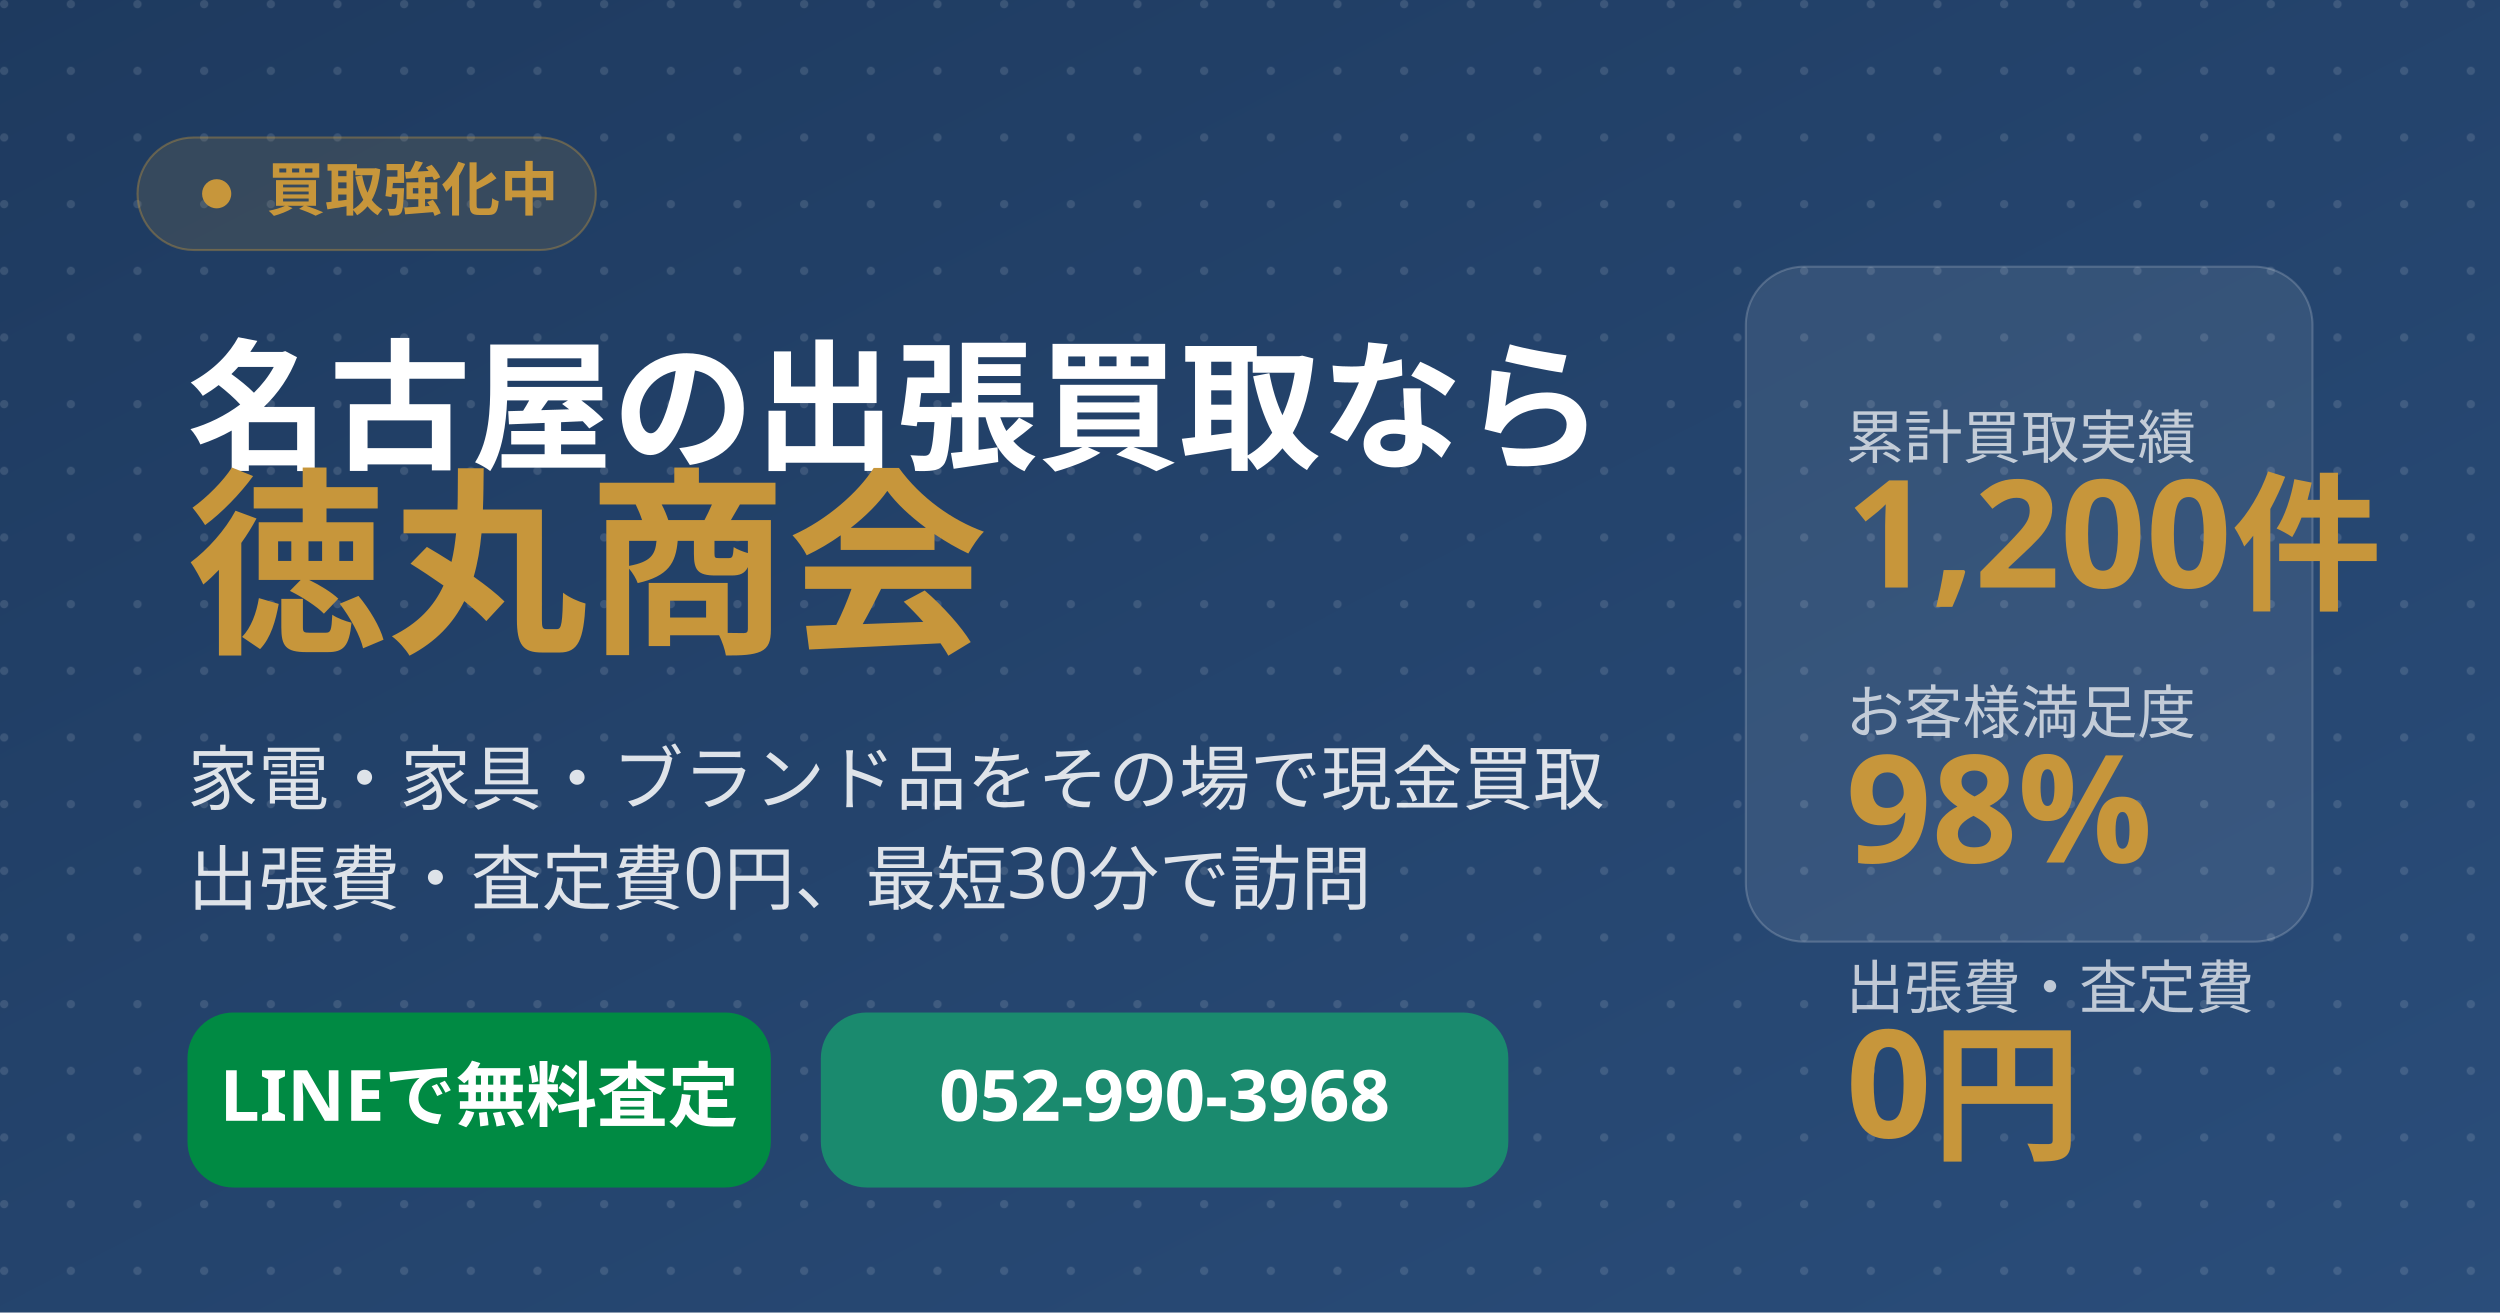
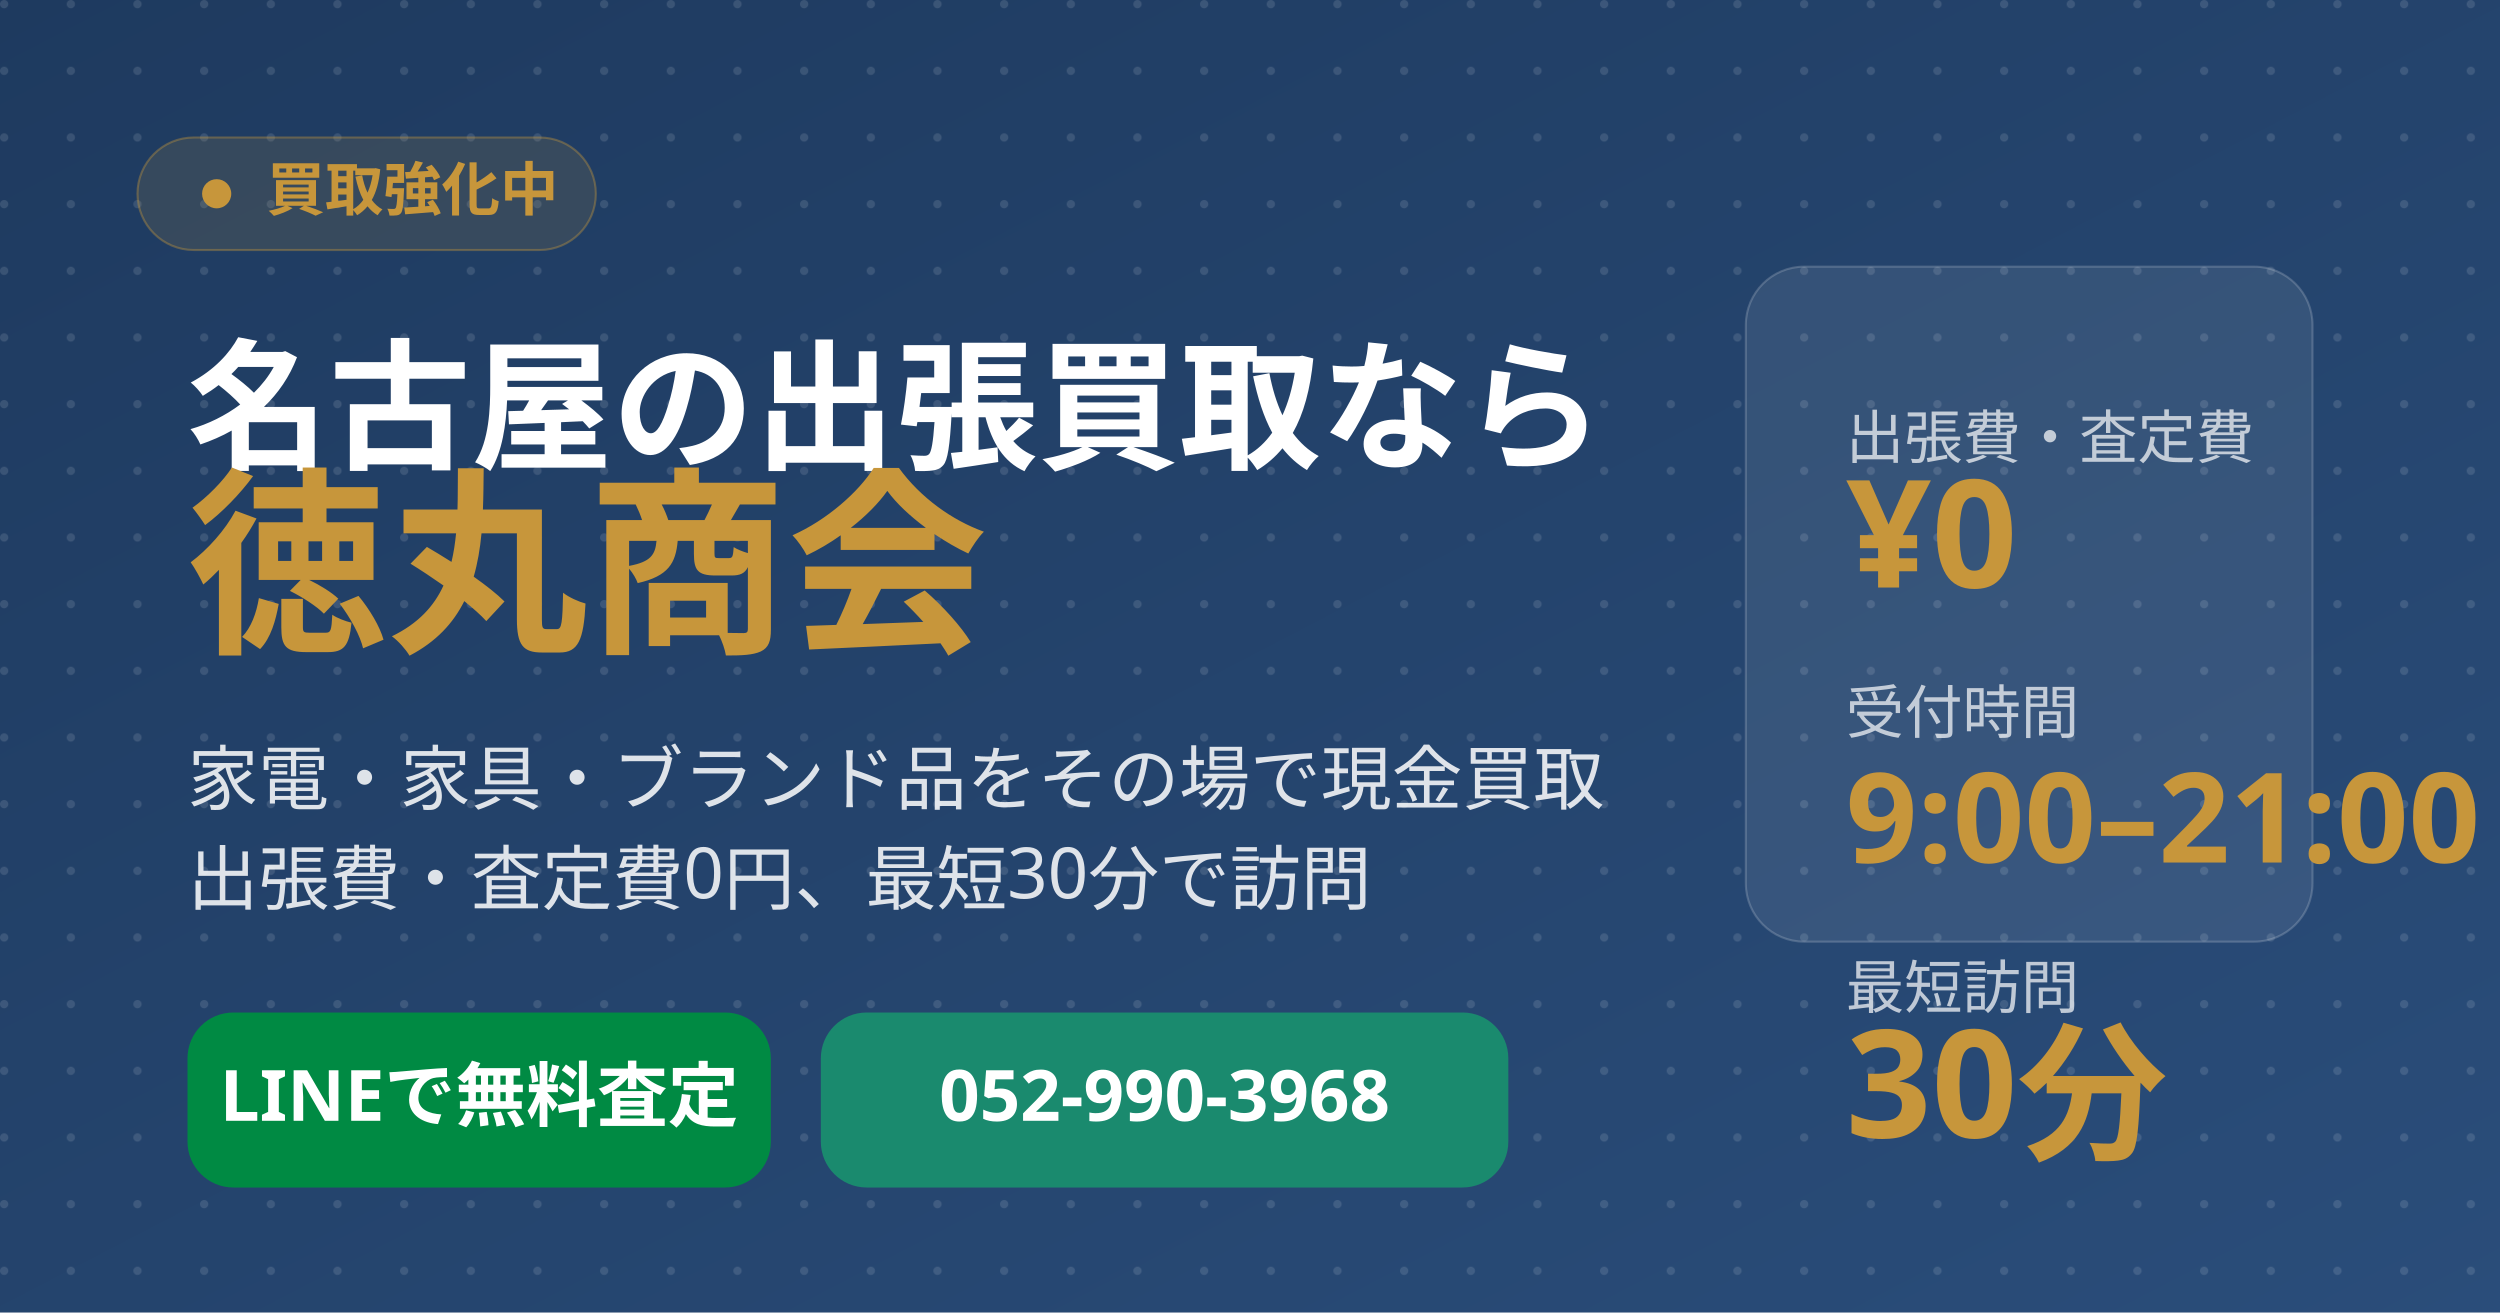
<svg xmlns="http://www.w3.org/2000/svg" width="1200" height="630" viewBox="0 0 1200 630" role="img" aria-labelledby="title desc">
  <defs>
    <linearGradient id="bg" x1="0%" y1="0%" x2="100%" y2="100%">
      <stop offset="0%" stop-color="#1e3a5f" />
      <stop offset="100%" stop-color="#2a4d7a" />
    </linearGradient>
    <pattern id="dots" x="0" y="0" width="32" height="32" patternUnits="userSpaceOnUse">
      <circle cx="2" cy="2" r="2" fill="#ffffff" opacity="0.12" />
    </pattern>
  </defs>
  <rect width="1200" height="630" fill="url(#bg)" />
  <rect width="1200" height="630" fill="url(#dots)" />
  <rect x="66" y="66" width="220" height="54" rx="27" fill="rgba(199,150,59,0.14)" stroke="rgba(199,150,59,0.38)" />
  <circle cx="104" cy="93" r="7" fill="#c7963b" />
  <text x="128" y="101" font-size="28" font-family="'Hiragino Sans', 'Noto Sans JP', sans-serif" font-weight="700" fill="#c7963b">買取強化中</text>
  <text x="90" y="220" font-size="68" font-family="'Hiragino Sans', 'Noto Sans JP', sans-serif" font-weight="700" fill="#ffffff">名古屋の出張買取なら</text>
  <text x="90" y="306" font-size="96" font-family="'Hiragino Sans', 'Noto Sans JP', sans-serif" font-weight="800" fill="#c7963b">徳丸商会</text>
  <text x="90" y="386" font-size="34" font-family="'Hiragino Sans', 'Noto Sans JP', sans-serif" fill="rgba(255,255,255,0.85)">家電・家具・ブランド品をその場で現金買取</text>
  <text x="90" y="434" font-size="34" font-family="'Hiragino Sans', 'Noto Sans JP', sans-serif" fill="rgba(255,255,255,0.85)">出張費・査定費0円、最短30分で訪問</text>
  <g transform="translate(90 486)">
    <rect width="280" height="84" rx="22" fill="#008a43" />
    <text x="140" y="52" text-anchor="middle" font-size="34" font-family="'Hiragino Sans', 'Noto Sans JP', sans-serif" font-weight="700" fill="#ffffff">LINEで無料査定</text>
  </g>
  <g transform="translate(394 486)">
    <rect width="330" height="84" rx="22" fill="#1a8a6e" />
    <text x="165" y="52" text-anchor="middle" font-size="34" font-family="'Hiragino Sans', 'Noto Sans JP', sans-serif" font-weight="700" fill="#ffffff">052-990-3968</text>
  </g>
  <g transform="translate(838 128)">
    <rect width="272" height="324" rx="28" fill="rgba(255,255,255,0.08)" stroke="rgba(255,255,255,0.18)" />
-     <text x="48" y="92" font-size="28" font-family="'Hiragino Sans', 'Noto Sans JP', sans-serif" fill="rgba(255,255,255,0.7)">累計買取実績</text>
-     <text x="48" y="154" font-size="72" font-family="'Hiragino Sans', 'Noto Sans JP', sans-serif" font-weight="800" fill="#c7963b">1,200件</text>
-     <text x="48" y="224" font-size="28" font-family="'Hiragino Sans', 'Noto Sans JP', sans-serif" fill="rgba(255,255,255,0.7)">お客様満足度</text>
-     <text x="48" y="286" font-size="72" font-family="'Hiragino Sans', 'Noto Sans JP', sans-serif" font-weight="800" fill="#c7963b">98%</text>
-     <text x="48" y="356" font-size="28" font-family="'Hiragino Sans', 'Noto Sans JP', sans-serif" fill="rgba(255,255,255,0.7)">出張費・査定費</text>
-     <text x="48" y="418" font-size="72" font-family="'Hiragino Sans', 'Noto Sans JP', sans-serif" font-weight="800" fill="#c7963b">0円</text>
+     <text x="48" y="92" font-size="28" font-family="'Hiragino Sans', 'Noto Sans JP', sans-serif" fill="rgba(255,255,255,0.7)">出張費・査定費</text>
+     <text x="48" y="154" font-size="72" font-family="'Hiragino Sans', 'Noto Sans JP', sans-serif" font-weight="800" fill="#c7963b">¥0</text>
+     <text x="48" y="224" font-size="28" font-family="'Hiragino Sans', 'Noto Sans JP', sans-serif" fill="rgba(255,255,255,0.7)">受付時間</text>
+     <text x="48" y="286" font-size="60" font-family="'Hiragino Sans', 'Noto Sans JP', sans-serif" font-weight="800" fill="#c7963b">9:00–21:00</text>
+     <text x="48" y="356" font-size="28" font-family="'Hiragino Sans', 'Noto Sans JP', sans-serif" fill="rgba(255,255,255,0.7)">最短訪問</text>
+     <text x="48" y="418" font-size="72" font-family="'Hiragino Sans', 'Noto Sans JP', sans-serif" font-weight="800" fill="#c7963b">30分</text>
  </g>
</svg>
